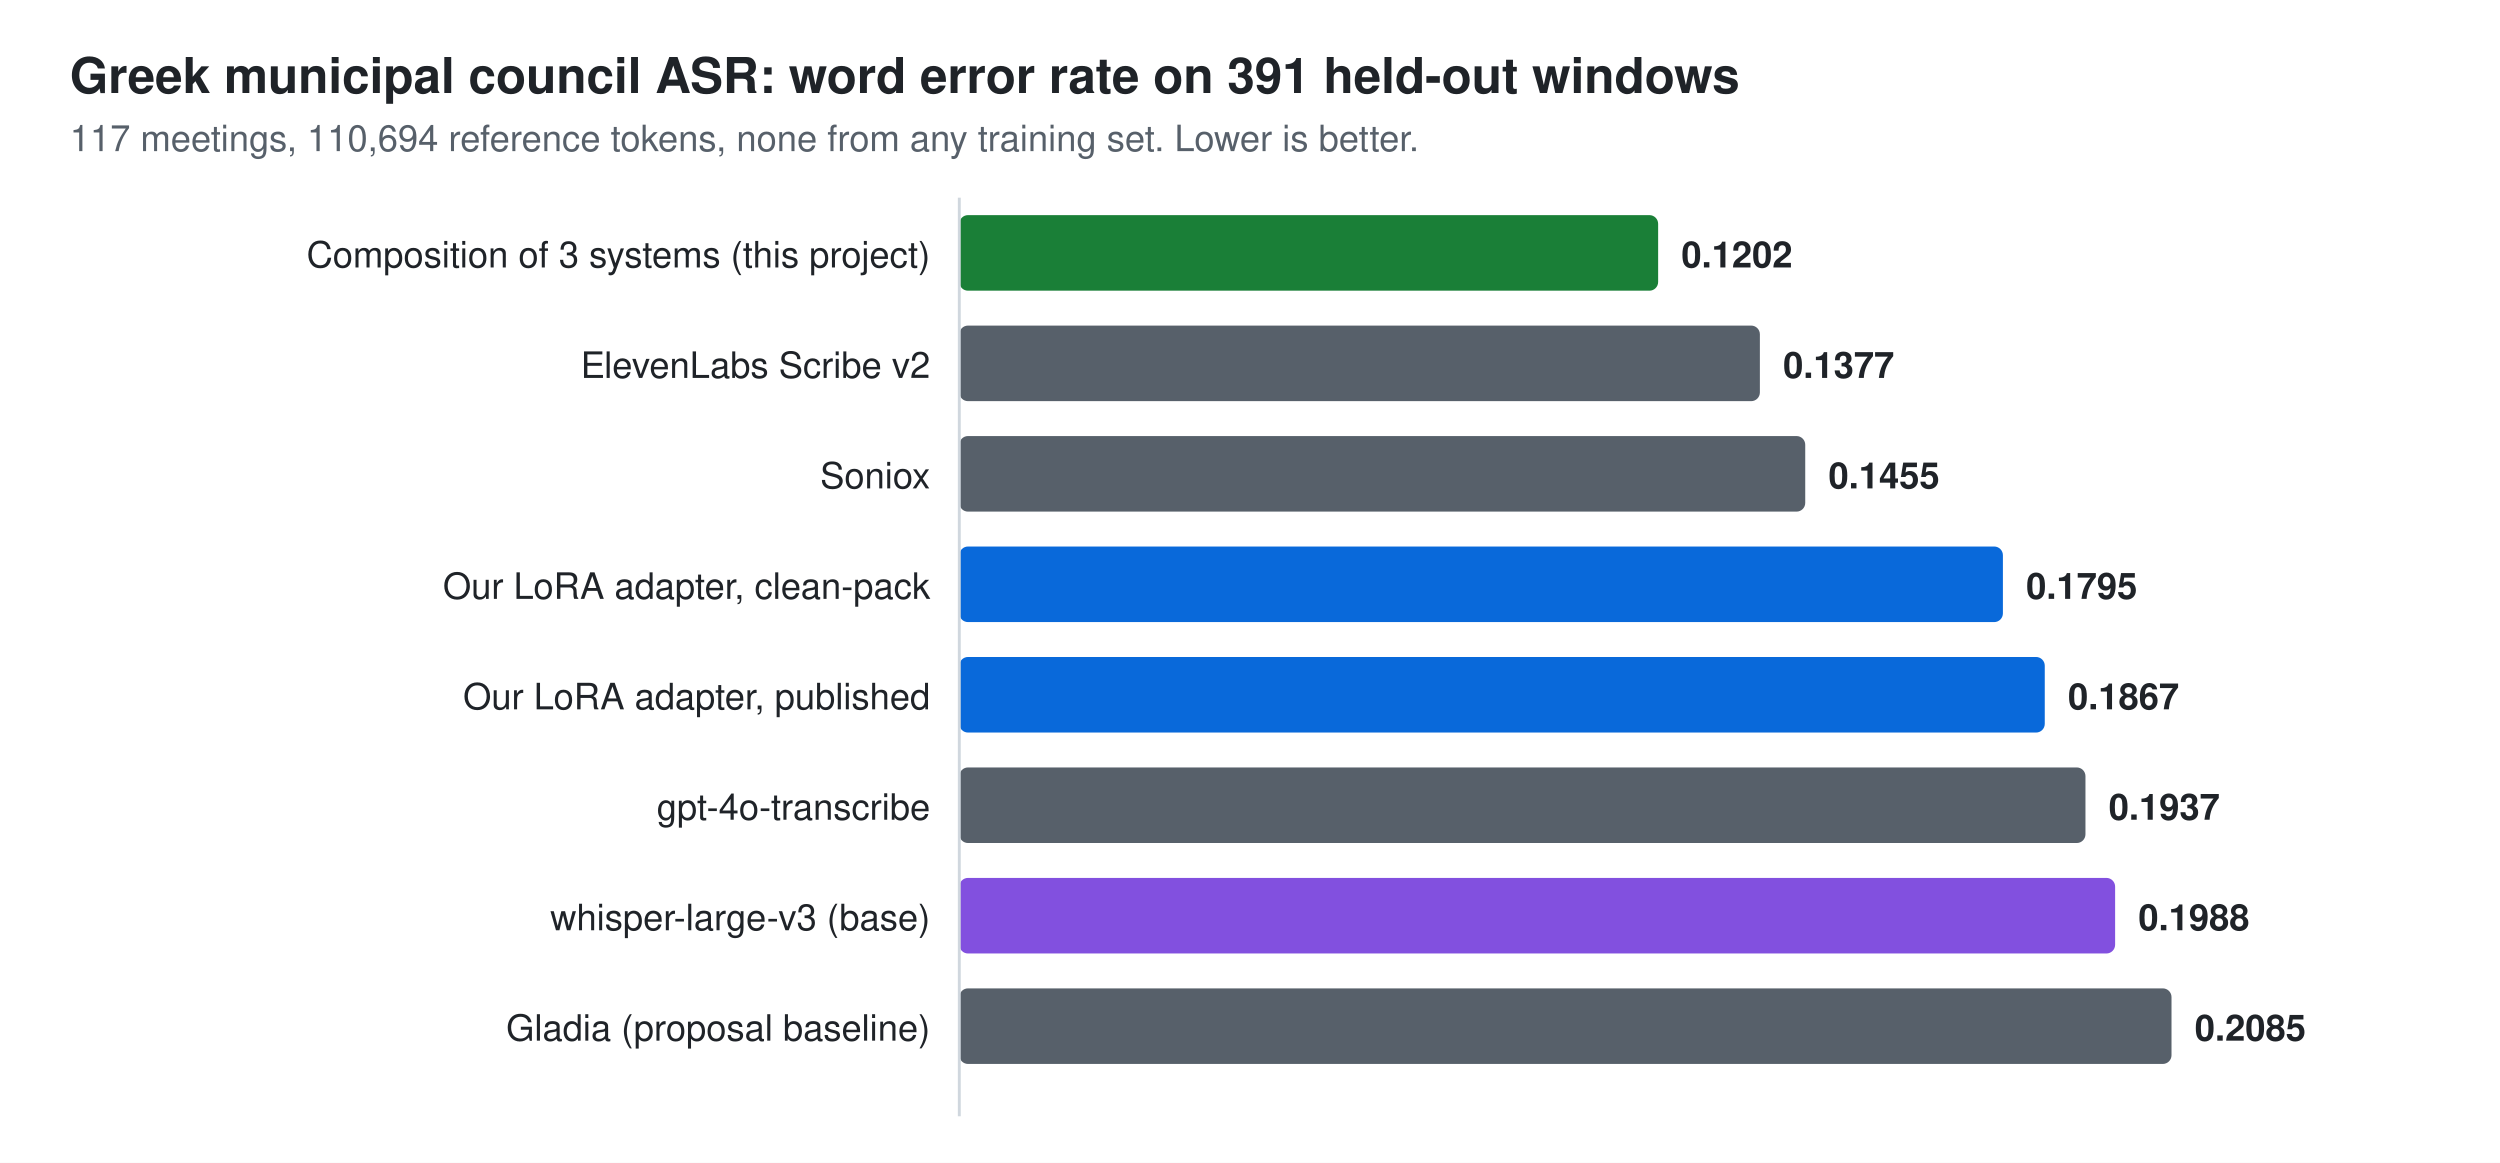
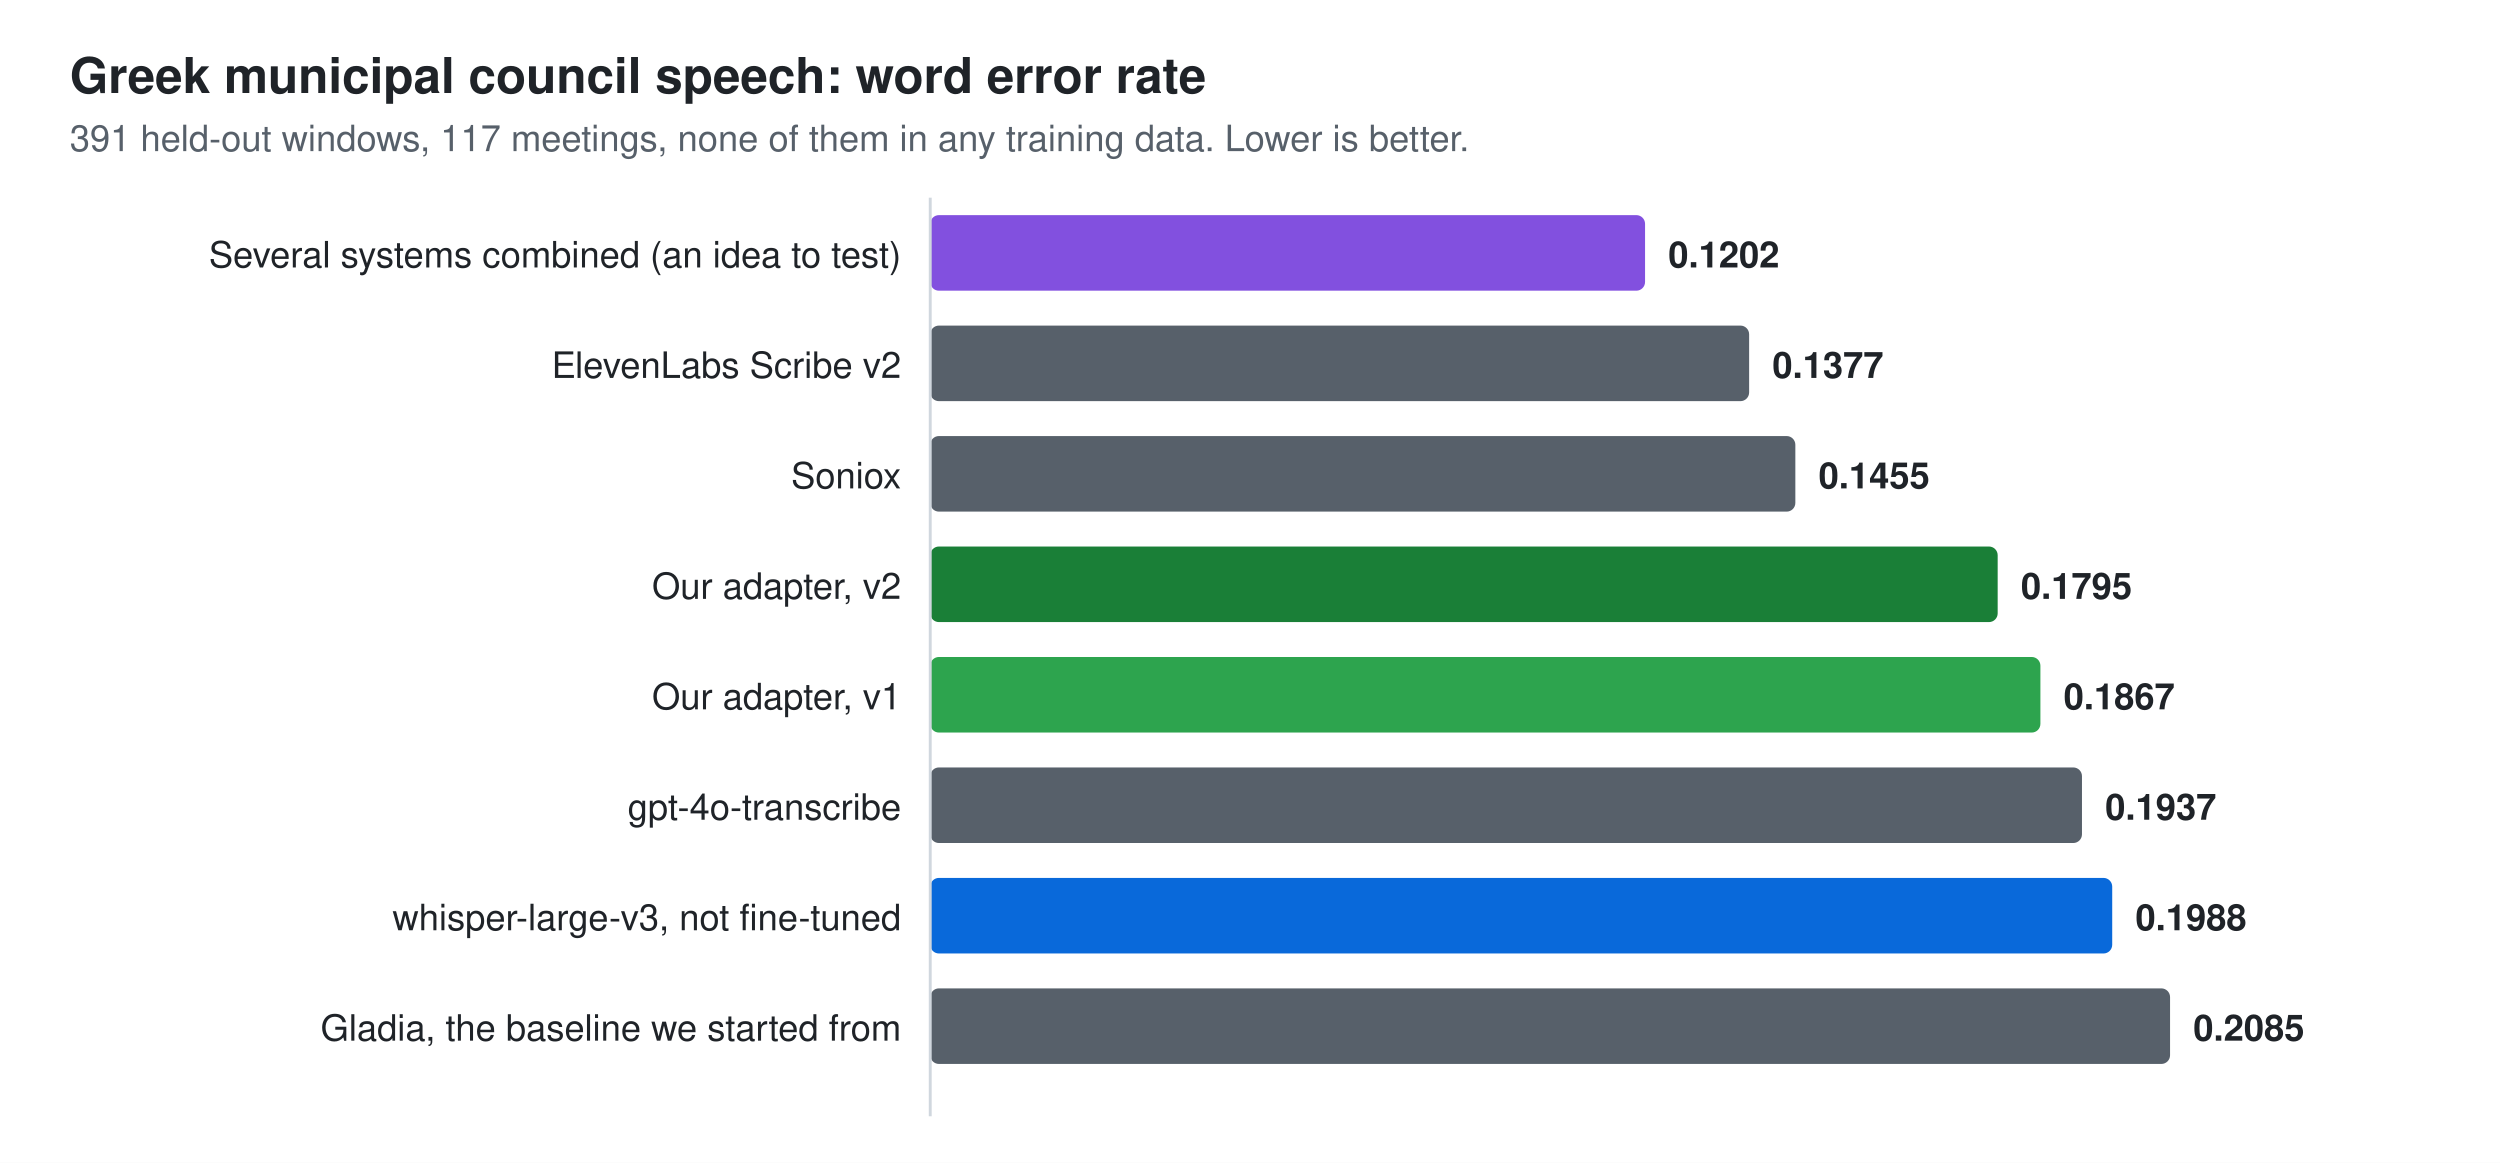
<svg xmlns="http://www.w3.org/2000/svg" width="860" height="400" viewBox="0 0 860 400" font-family="-apple-system,Segoe UI,Helvetica,Arial,sans-serif">
  <rect width="860" height="400" fill="#ffffff" />
-   <text x="24" y="32" font-size="17" font-weight="700" fill="#1f2328">Greek municipal council ASR: word error rate on 391 held-out windows</text>
-   <text x="24" y="52" font-size="12.5" fill="#57606a">117 meetings, 110,694 reference tokens, none from any training set. Lower is better.</text>
-   <text x="320" y="92" font-size="12.5" text-anchor="end" fill="#1f2328">Composition of 3 systems (this project)</text>
-   <rect x="330" y="74" width="240.4" height="26" fill="#1a7f37" rx="3" />
-   <text x="578.4" y="92" font-size="12.5" font-weight="600" fill="#1f2328">0.1202</text>
-   <text x="320" y="130" font-size="12.5" text-anchor="end" fill="#1f2328">ElevenLabs Scribe v2</text>
-   <rect x="330" y="112" width="275.4" height="26" fill="#57606a" rx="3" />
-   <text x="613.4" y="130" font-size="12.5" font-weight="600" fill="#1f2328">0.1377</text>
-   <text x="320" y="168" font-size="12.5" text-anchor="end" fill="#1f2328">Soniox</text>
-   <rect x="330" y="150" width="291.0" height="26" fill="#57606a" rx="3" />
-   <text x="629.0" y="168" font-size="12.5" font-weight="600" fill="#1f2328">0.1455</text>
-   <text x="320" y="206" font-size="12.5" text-anchor="end" fill="#1f2328">Our LoRA adapter, clean-pack</text>
-   <rect x="330" y="188" width="359.0" height="26" fill="#0969da" rx="3" />
-   <text x="697.0" y="206" font-size="12.5" font-weight="600" fill="#1f2328">0.1795</text>
-   <text x="320" y="244" font-size="12.5" text-anchor="end" fill="#1f2328">Our LoRA adapter, published</text>
-   <rect x="330" y="226" width="373.4" height="26" fill="#0969da" rx="3" />
-   <text x="711.4" y="244" font-size="12.5" font-weight="600" fill="#1f2328">0.1867</text>
-   <text x="320" y="282" font-size="12.5" text-anchor="end" fill="#1f2328">gpt-4o-transcribe</text>
-   <rect x="330" y="264" width="387.4" height="26" fill="#57606a" rx="3" />
-   <text x="725.4" y="282" font-size="12.5" font-weight="600" fill="#1f2328">0.1937</text>
-   <text x="320" y="320" font-size="12.5" text-anchor="end" fill="#1f2328">whisper-large-v3 (base)</text>
-   <rect x="330" y="302" width="397.6" height="26" fill="#8250df" rx="3" />
-   <text x="735.6" y="320" font-size="12.5" font-weight="600" fill="#1f2328">0.1988</text>
-   <text x="320" y="358" font-size="12.5" text-anchor="end" fill="#1f2328">Gladia (proposal baseline)</text>
-   <rect x="330" y="340" width="417.0" height="26" fill="#57606a" rx="3" />
-   <text x="755.0" y="358" font-size="12.5" font-weight="600" fill="#1f2328">0.2085</text>
-   <line x1="330" y1="68" x2="330" y2="384" stroke="#d0d7de" />
-   <text x="24" y="410" font-size="12" fill="#1a7f37" font-weight="600">Composing three transcripts word by word beats every single system, including the one the product runs.</text>
-   <text x="24" y="428" font-size="11.5" fill="#57606a">Paired meeting-clustered bootstrap vs Scribe v2: -0.0175, 95% CI [-0.0215, -0.0134]. Metric: agreement with OpenCouncil transcripts.</text>
+   <text x="24" y="32" font-size="17" font-weight="700" fill="#1f2328">Greek municipal council speech: word error rate</text>
+   <text x="24" y="52" font-size="12.5" fill="#57606a">391 held-out windows, 117 meetings, none of them in any training data. Lower is better.</text>
+   <text x="310" y="92" font-size="12.5" text-anchor="end" fill="#1f2328">Several systems combined (an idea to test)</text>
+   <rect x="320" y="74" width="245.9" height="26" fill="#8250df" rx="3" />
+   <text x="573.9" y="92" font-size="12.5" font-weight="600" fill="#1f2328">0.1202</text>
+   <text x="310" y="130" font-size="12.5" text-anchor="end" fill="#1f2328">ElevenLabs Scribe v2</text>
+   <rect x="320" y="112" width="281.7" height="26" fill="#57606a" rx="3" />
+   <text x="609.7" y="130" font-size="12.5" font-weight="600" fill="#1f2328">0.1377</text>
+   <text x="310" y="168" font-size="12.5" text-anchor="end" fill="#1f2328">Soniox</text>
+   <rect x="320" y="150" width="297.6" height="26" fill="#57606a" rx="3" />
+   <text x="625.6" y="168" font-size="12.5" font-weight="600" fill="#1f2328">0.1455</text>
+   <text x="310" y="206" font-size="12.5" text-anchor="end" fill="#1f2328">Our adapter, v2</text>
+   <rect x="320" y="188" width="367.2" height="26" fill="#1a7f37" rx="3" />
+   <text x="695.2" y="206" font-size="12.5" font-weight="600" fill="#1f2328">0.1795</text>
+   <text x="310" y="244" font-size="12.5" text-anchor="end" fill="#1f2328">Our adapter, v1</text>
+   <rect x="320" y="226" width="381.9" height="26" fill="#2da44e" rx="3" />
+   <text x="709.9" y="244" font-size="12.5" font-weight="600" fill="#1f2328">0.1867</text>
+   <text x="310" y="282" font-size="12.5" text-anchor="end" fill="#1f2328">gpt-4o-transcribe</text>
+   <rect x="320" y="264" width="396.2" height="26" fill="#57606a" rx="3" />
+   <text x="724.2" y="282" font-size="12.5" font-weight="600" fill="#1f2328">0.1937</text>
+   <text x="310" y="320" font-size="12.5" text-anchor="end" fill="#1f2328">whisper-large-v3, not fine-tuned</text>
+   <rect x="320" y="302" width="406.6" height="26" fill="#0969da" rx="3" />
+   <text x="734.6" y="320" font-size="12.5" font-weight="600" fill="#1f2328">0.1988</text>
+   <text x="310" y="358" font-size="12.5" text-anchor="end" fill="#1f2328">Gladia, the baseline we started from</text>
+   <rect x="320" y="340" width="426.5" height="26" fill="#57606a" rx="3" />
+   <text x="754.5" y="358" font-size="12.5" font-weight="600" fill="#1f2328">0.2085</text>
+   <line x1="320" y1="68" x2="320" y2="384" stroke="#d0d7de" />
+   <text x="24" y="410" font-size="12" fill="#1a7f37" font-weight="600">Fine-tuning moved whisper-large-v3 from 0.1988 to 0.1795, and v2 drops 40% fewer words than v1.</text>
+   <text x="24" y="428" font-size="11.5" fill="#57606a">Neither version reaches the commercial systems. Metric: agreement with OpenCouncil transcripts, one decoder stack for all rows.</text>
</svg>
